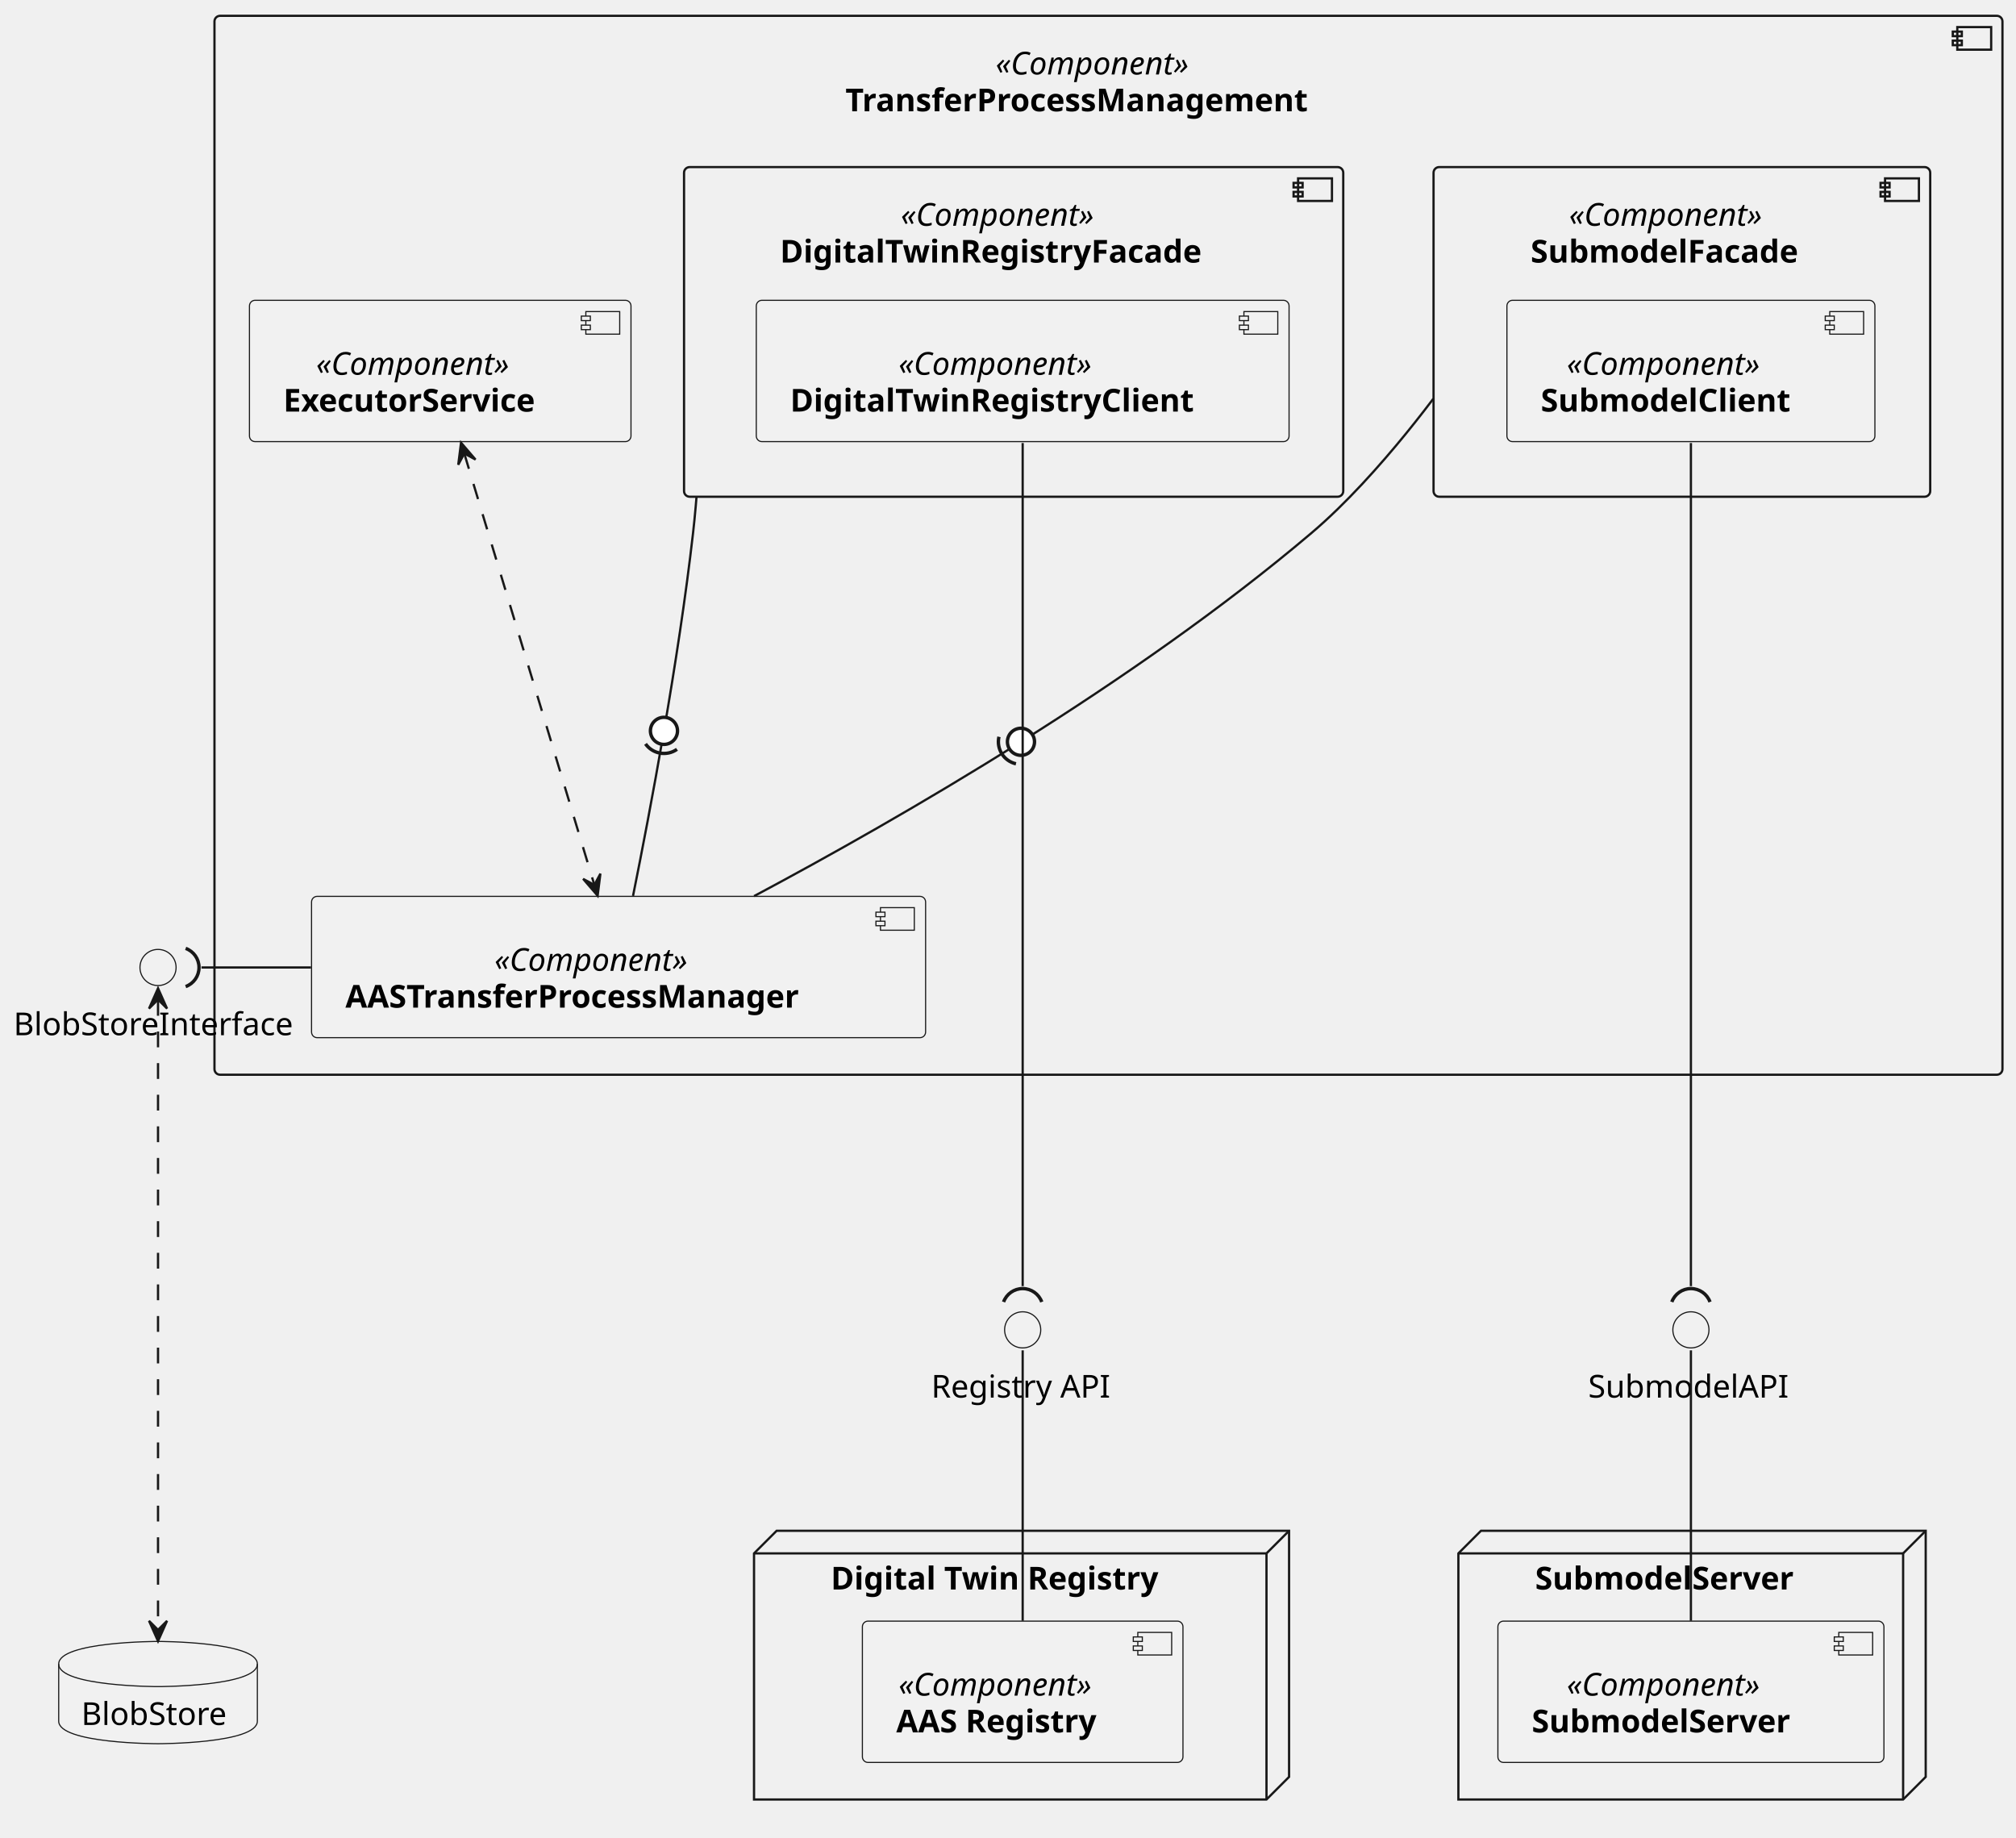
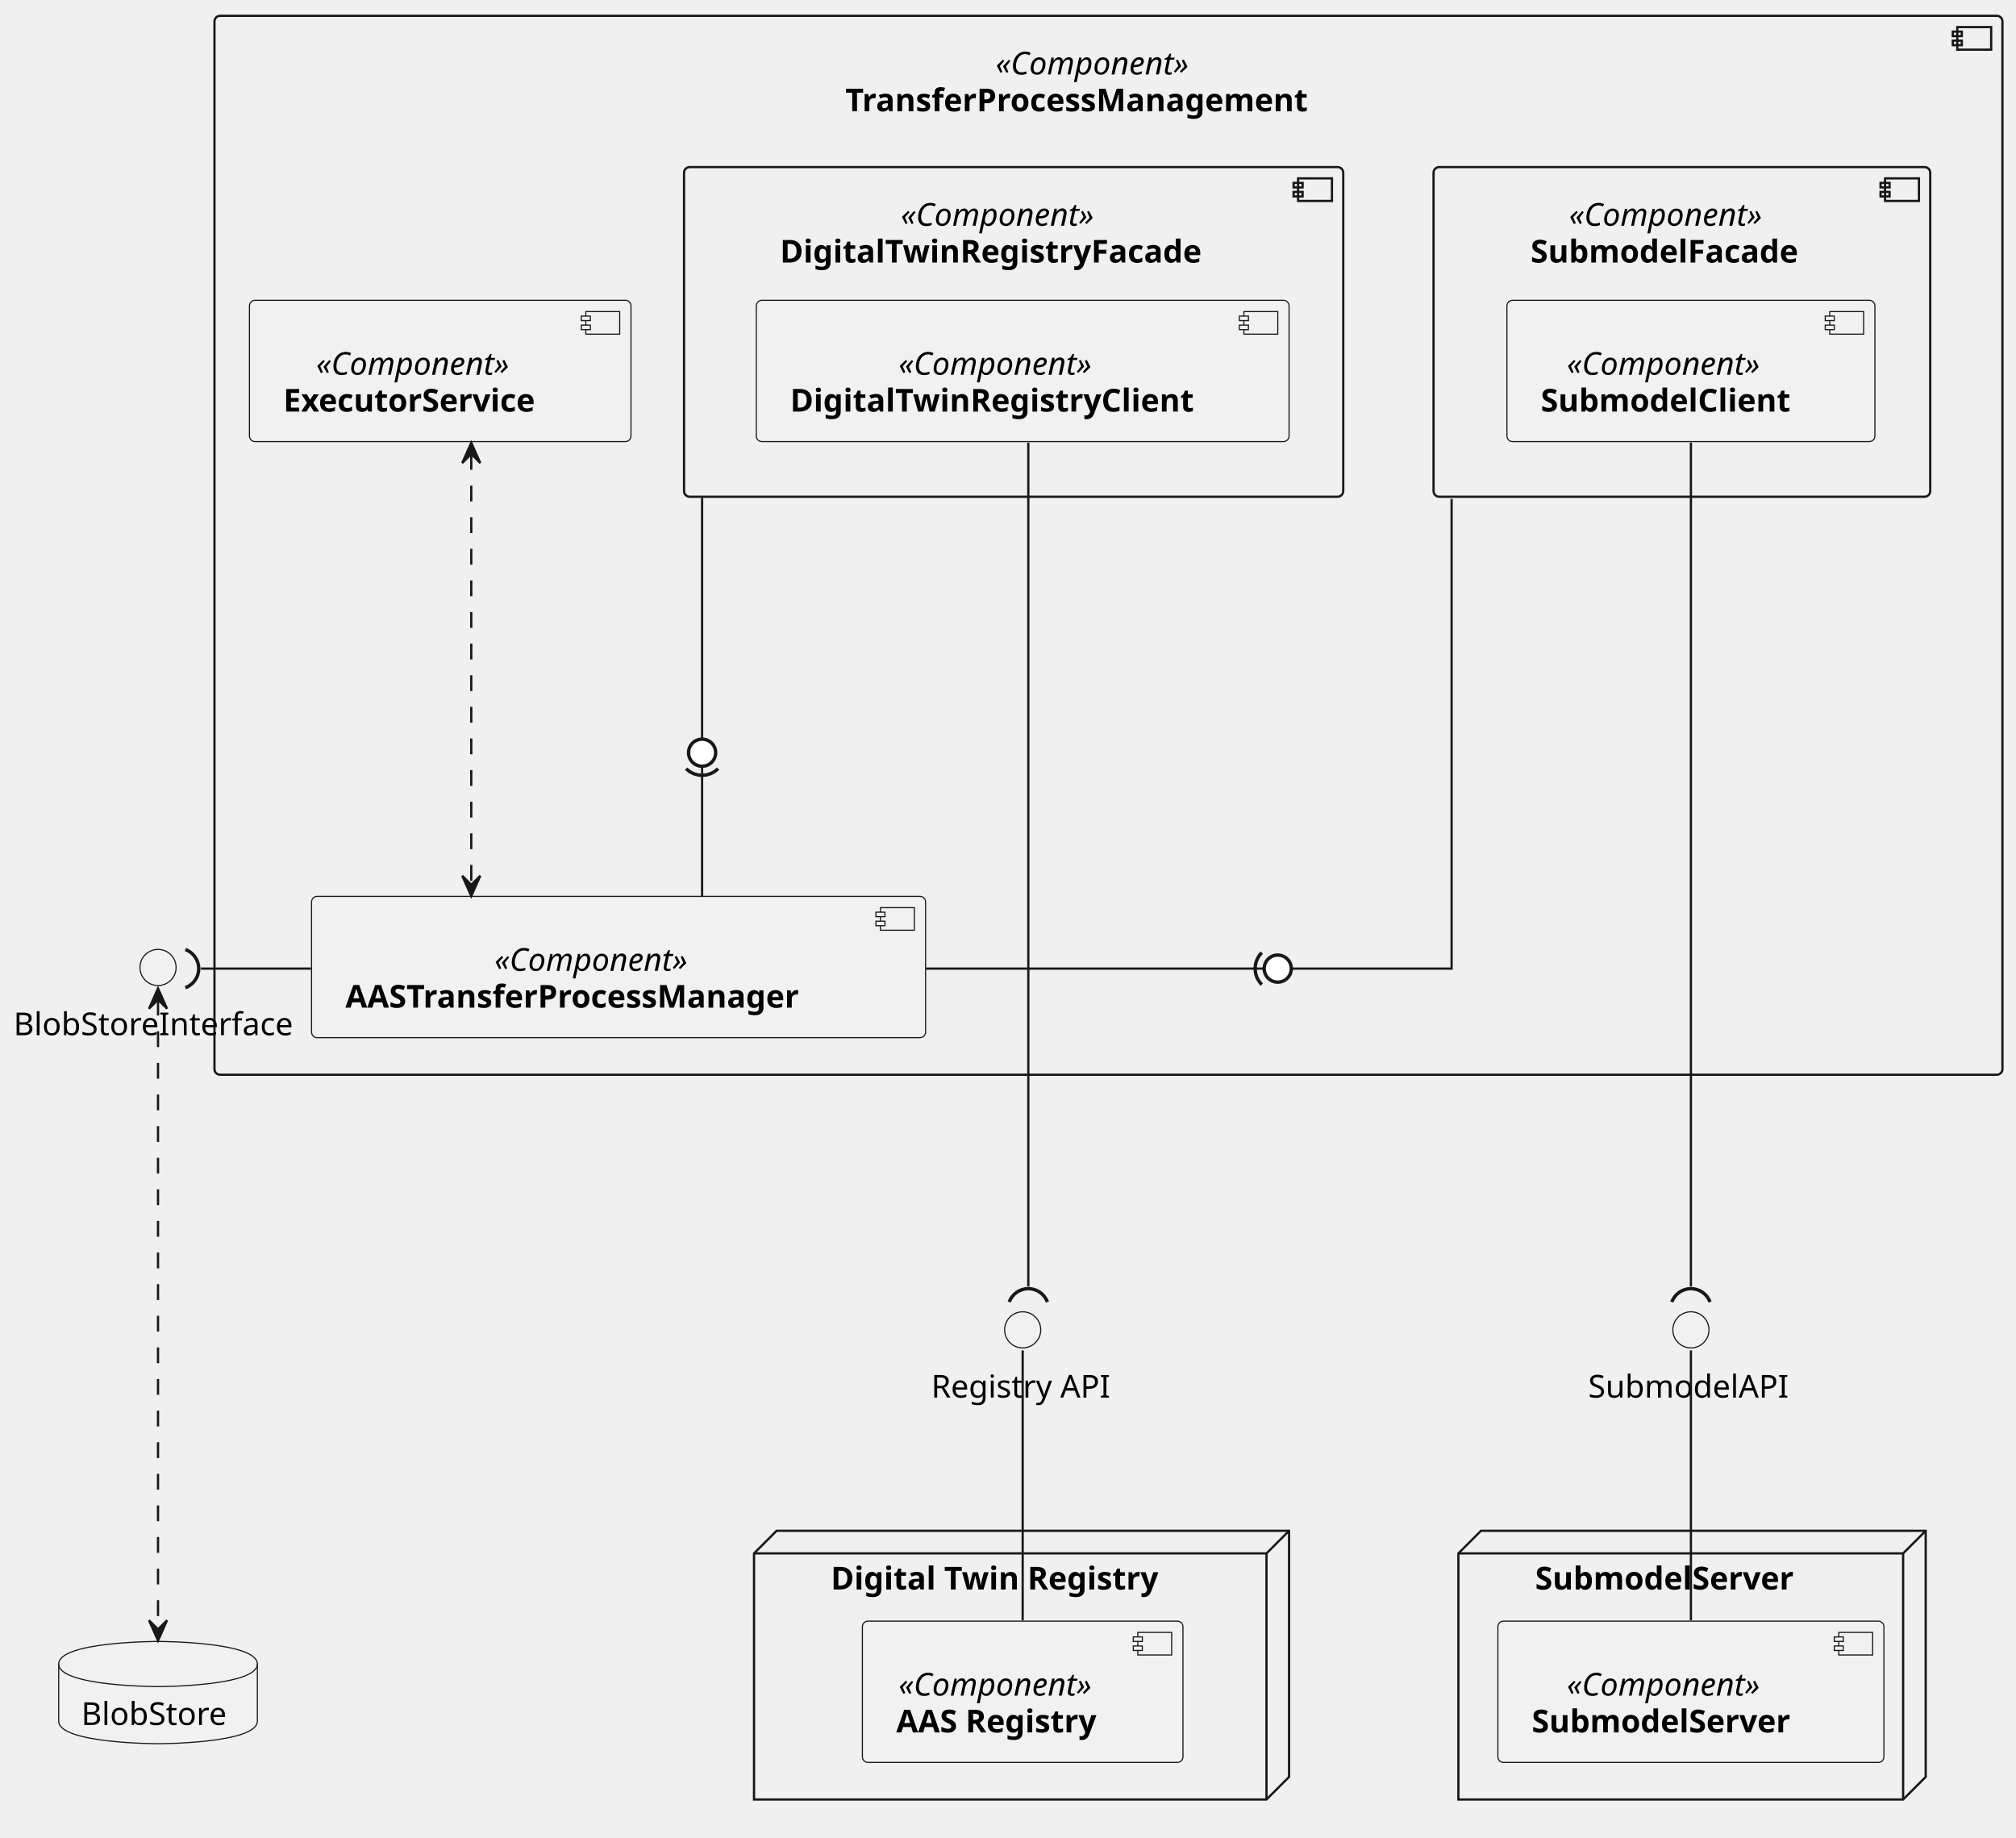
<svg xmlns="http://www.w3.org/2000/svg" contentStyleType="text/css" height="814px" preserveAspectRatio="none" style="width:893px;height:814px;background:#FFFFFF;" version="1.1" viewBox="0 0 893 814" width="893px" zoomAndPan="magnify">
  <defs />
  <g>
    <g id="cluster_TransferProcessManagement">
      <rect height="469" rx="2.5" ry="2.5" style="stroke:#181818;stroke-width:1.0;fill:none;" width="792" x="95" y="7" />
      <rect height="10" style="stroke:#181818;stroke-width:1.0;fill:none;" width="15" x="867" y="12" />
      <rect height="2" style="stroke:#181818;stroke-width:1.0;fill:none;" width="4" x="865" y="14" />
      <rect height="2" style="stroke:#181818;stroke-width:1.0;fill:none;" width="4" x="865" y="18" />
-       <text fill="#000000" font-family="sans-serif" font-size="14" font-style="italic" lengthAdjust="spacing" textLength="100" x="441" y="32.995">«Component»</text>
-       <text fill="#000000" font-family="sans-serif" font-size="14" font-weight="bold" lengthAdjust="spacing" textLength="233" x="374.5" y="49.292">TransferProcessManagement</text>
+       <text fill="#000000" font-family="&quot;Architects daughter&quot;" font-size="14" font-style="italic" lengthAdjust="spacing" textLength="100" x="441" y="32.995">«Component»</text>
+       <text fill="#000000" font-family="&quot;Architects daughter&quot;" font-size="14" font-weight="bold" lengthAdjust="spacing" textLength="233" x="374.5" y="49.292">TransferProcessManagement</text>
    </g>
    <g id="cluster_DTRFacade">
      <rect height="146" rx="2.5" ry="2.5" style="stroke:#181818;stroke-width:1.0;fill:none;" width="292" x="303" y="74" />
      <rect height="10" style="stroke:#181818;stroke-width:1.0;fill:none;" width="15" x="575" y="79" />
      <rect height="2" style="stroke:#181818;stroke-width:1.0;fill:none;" width="4" x="573" y="81" />
      <rect height="2" style="stroke:#181818;stroke-width:1.0;fill:none;" width="4" x="573" y="85" />
-       <text fill="#000000" font-family="sans-serif" font-size="14" font-style="italic" lengthAdjust="spacing" textLength="100" x="399" y="99.995">«Component»</text>
-       <text fill="#000000" font-family="sans-serif" font-size="14" font-weight="bold" lengthAdjust="spacing" textLength="207" x="345.5" y="116.292">DigitalTwinRegistryFacade</text>
+       <text fill="#000000" font-family="&quot;Architects daughter&quot;" font-size="14" font-style="italic" lengthAdjust="spacing" textLength="100" x="399" y="99.995">«Component»</text>
+       <text fill="#000000" font-family="&quot;Architects daughter&quot;" font-size="14" font-weight="bold" lengthAdjust="spacing" textLength="207" x="345.5" y="116.292">DigitalTwinRegistryFacade</text>
    </g>
    <g id="cluster_SubmodelFacade">
      <rect height="146" rx="2.5" ry="2.5" style="stroke:#181818;stroke-width:1.0;fill:none;" width="220" x="635" y="74" />
      <rect height="10" style="stroke:#181818;stroke-width:1.0;fill:none;" width="15" x="835" y="79" />
      <rect height="2" style="stroke:#181818;stroke-width:1.0;fill:none;" width="4" x="833" y="81" />
      <rect height="2" style="stroke:#181818;stroke-width:1.0;fill:none;" width="4" x="833" y="85" />
-       <text fill="#000000" font-family="sans-serif" font-size="14" font-style="italic" lengthAdjust="spacing" textLength="100" x="695" y="99.995">«Component»</text>
-       <text fill="#000000" font-family="sans-serif" font-size="14" font-weight="bold" lengthAdjust="spacing" textLength="134" x="678" y="116.292">SubmodelFacade</text>
+       <text fill="#000000" font-family="&quot;Architects daughter&quot;" font-size="14" font-style="italic" lengthAdjust="spacing" textLength="100" x="695" y="99.995">«Component»</text>
+       <text fill="#000000" font-family="&quot;Architects daughter&quot;" font-size="14" font-weight="bold" lengthAdjust="spacing" textLength="134" x="678" y="116.292">SubmodelFacade</text>
    </g>
    <g id="cluster_Digital Twin Registry">
      <polygon points="334,688,344,678,571,678,571,787,561,797,334,797,334,688" style="stroke:#181818;stroke-width:1.0;fill:none;" />
      <line style="stroke:#181818;stroke-width:1.0;fill:none;" x1="561" x2="571" y1="688" y2="678" />
      <line style="stroke:#181818;stroke-width:1.0;fill:none;" x1="334" x2="561" y1="688" y2="688" />
      <line style="stroke:#181818;stroke-width:1.0;fill:none;" x1="561" x2="561" y1="688" y2="797" />
-       <text fill="#000000" font-family="sans-serif" font-size="14" font-weight="bold" lengthAdjust="spacing" textLength="161" x="368" y="703.995">Digital Twin Registry</text>
+       <text fill="#000000" font-family="&quot;Architects daughter&quot;" font-size="14" font-weight="bold" lengthAdjust="spacing" textLength="161" x="368" y="703.995">Digital Twin Registry</text>
    </g>
    <g id="cluster_SubmodelServer">
      <polygon points="646,688,656,678,853,678,853,787,843,797,646,797,646,688" style="stroke:#181818;stroke-width:1.0;fill:none;" />
      <line style="stroke:#181818;stroke-width:1.0;fill:none;" x1="843" x2="853" y1="688" y2="678" />
      <line style="stroke:#181818;stroke-width:1.0;fill:none;" x1="646" x2="843" y1="688" y2="688" />
      <line style="stroke:#181818;stroke-width:1.0;fill:none;" x1="843" x2="843" y1="688" y2="797" />
-       <text fill="#000000" font-family="sans-serif" font-size="14" font-weight="bold" lengthAdjust="spacing" textLength="131" x="680" y="703.995">SubmodelServer</text>
+       <text fill="#000000" font-family="&quot;Architects daughter&quot;" font-size="14" font-weight="bold" lengthAdjust="spacing" textLength="131" x="680" y="703.995">SubmodelServer</text>
    </g>
    <g id="elem_TransferProcessManager">
      <rect fill="#F1F1F1" height="62.594" rx="2.5" ry="2.5" style="stroke:#181818;stroke-width:0.5;" width="272" x="138" y="397" />
      <rect fill="#F1F1F1" height="10" style="stroke:#181818;stroke-width:0.5;" width="15" x="390" y="402" />
      <rect fill="#F1F1F1" height="2" style="stroke:#181818;stroke-width:0.5;" width="4" x="388" y="404" />
      <rect fill="#F1F1F1" height="2" style="stroke:#181818;stroke-width:0.5;" width="4" x="388" y="408" />
-       <text fill="#000000" font-family="sans-serif" font-size="14" font-style="italic" lengthAdjust="spacing" textLength="100" x="219" y="429.995">«Component»</text>
-       <text fill="#000000" font-family="sans-serif" font-size="14" font-weight="bold" lengthAdjust="spacing" textLength="232" x="153" y="446.292">AASTransferProcessManager</text>
+       <text fill="#000000" font-family="&quot;Architects daughter&quot;" font-size="14" font-style="italic" lengthAdjust="spacing" textLength="100" x="219" y="429.995">«Component»</text>
+       <text fill="#000000" font-family="&quot;Architects daughter&quot;" font-size="14" font-weight="bold" lengthAdjust="spacing" textLength="232" x="153" y="446.292">AASTransferProcessManager</text>
    </g>
    <g id="elem_ExecutorService">
      <rect fill="#F1F1F1" height="62.594" rx="2.5" ry="2.5" style="stroke:#181818;stroke-width:0.5;" width="169" x="110.5" y="133" />
      <rect fill="#F1F1F1" height="10" style="stroke:#181818;stroke-width:0.5;" width="15" x="259.5" y="138" />
      <rect fill="#F1F1F1" height="2" style="stroke:#181818;stroke-width:0.5;" width="4" x="257.5" y="140" />
      <rect fill="#F1F1F1" height="2" style="stroke:#181818;stroke-width:0.5;" width="4" x="257.5" y="144" />
-       <text fill="#000000" font-family="sans-serif" font-size="14" font-style="italic" lengthAdjust="spacing" textLength="100" x="140" y="165.995">«Component»</text>
-       <text fill="#000000" font-family="sans-serif" font-size="14" font-weight="bold" lengthAdjust="spacing" textLength="129" x="125.5" y="182.292">ExecutorService</text>
+       <text fill="#000000" font-family="&quot;Architects daughter&quot;" font-size="14" font-style="italic" lengthAdjust="spacing" textLength="100" x="140" y="165.995">«Component»</text>
+       <text fill="#000000" font-family="&quot;Architects daughter&quot;" font-size="14" font-weight="bold" lengthAdjust="spacing" textLength="129" x="125.5" y="182.292">ExecutorService</text>
    </g>
    <g id="elem_DTRClient">
      <rect fill="#F1F1F1" height="62.594" rx="2.5" ry="2.5" style="stroke:#181818;stroke-width:0.5;" width="236" x="335" y="133" />
      <rect fill="#F1F1F1" height="10" style="stroke:#181818;stroke-width:0.5;" width="15" x="551" y="138" />
      <rect fill="#F1F1F1" height="2" style="stroke:#181818;stroke-width:0.5;" width="4" x="549" y="140" />
      <rect fill="#F1F1F1" height="2" style="stroke:#181818;stroke-width:0.5;" width="4" x="549" y="144" />
-       <text fill="#000000" font-family="sans-serif" font-size="14" font-style="italic" lengthAdjust="spacing" textLength="100" x="398" y="165.995">«Component»</text>
-       <text fill="#000000" font-family="sans-serif" font-size="14" font-weight="bold" lengthAdjust="spacing" textLength="196" x="350" y="182.292">DigitalTwinRegistryClient</text>
+       <text fill="#000000" font-family="&quot;Architects daughter&quot;" font-size="14" font-style="italic" lengthAdjust="spacing" textLength="100" x="398" y="165.995">«Component»</text>
+       <text fill="#000000" font-family="&quot;Architects daughter&quot;" font-size="14" font-weight="bold" lengthAdjust="spacing" textLength="196" x="350" y="182.292">DigitalTwinRegistryClient</text>
    </g>
    <g id="elem_SubmodelClient">
      <rect fill="#F1F1F1" height="62.594" rx="2.5" ry="2.5" style="stroke:#181818;stroke-width:0.5;" width="163" x="667.5" y="133" />
      <rect fill="#F1F1F1" height="10" style="stroke:#181818;stroke-width:0.5;" width="15" x="810.5" y="138" />
      <rect fill="#F1F1F1" height="2" style="stroke:#181818;stroke-width:0.5;" width="4" x="808.5" y="140" />
      <rect fill="#F1F1F1" height="2" style="stroke:#181818;stroke-width:0.5;" width="4" x="808.5" y="144" />
-       <text fill="#000000" font-family="sans-serif" font-size="14" font-style="italic" lengthAdjust="spacing" textLength="100" x="694" y="165.995">«Component»</text>
-       <text fill="#000000" font-family="sans-serif" font-size="14" font-weight="bold" lengthAdjust="spacing" textLength="123" x="682.5" y="182.292">SubmodelClient</text>
+       <text fill="#000000" font-family="&quot;Architects daughter&quot;" font-size="14" font-style="italic" lengthAdjust="spacing" textLength="100" x="694" y="165.995">«Component»</text>
+       <text fill="#000000" font-family="&quot;Architects daughter&quot;" font-size="14" font-weight="bold" lengthAdjust="spacing" textLength="123" x="682.5" y="182.292">SubmodelClient</text>
    </g>
    <g id="elem_AASR">
      <rect fill="#F1F1F1" height="62.594" rx="2.5" ry="2.5" style="stroke:#181818;stroke-width:0.5;" width="142" x="382" y="718" />
      <rect fill="#F1F1F1" height="10" style="stroke:#181818;stroke-width:0.5;" width="15" x="504" y="723" />
      <rect fill="#F1F1F1" height="2" style="stroke:#181818;stroke-width:0.5;" width="4" x="502" y="725" />
      <rect fill="#F1F1F1" height="2" style="stroke:#181818;stroke-width:0.5;" width="4" x="502" y="729" />
-       <text fill="#000000" font-family="sans-serif" font-size="14" font-style="italic" lengthAdjust="spacing" textLength="100" x="398" y="750.995">«Component»</text>
-       <text fill="#000000" font-family="sans-serif" font-size="14" font-weight="bold" lengthAdjust="spacing" textLength="102" x="397" y="767.292">AAS Registry</text>
+       <text fill="#000000" font-family="&quot;Architects daughter&quot;" font-size="14" font-style="italic" lengthAdjust="spacing" textLength="100" x="398" y="750.995">«Component»</text>
+       <text fill="#000000" font-family="&quot;Architects daughter&quot;" font-size="14" font-weight="bold" lengthAdjust="spacing" textLength="102" x="397" y="767.292">AAS Registry</text>
    </g>
    <g id="elem_SMS">
      <rect fill="#F1F1F1" height="62.594" rx="2.5" ry="2.5" style="stroke:#181818;stroke-width:0.5;" width="171" x="663.5" y="718" />
      <rect fill="#F1F1F1" height="10" style="stroke:#181818;stroke-width:0.5;" width="15" x="814.5" y="723" />
      <rect fill="#F1F1F1" height="2" style="stroke:#181818;stroke-width:0.5;" width="4" x="812.5" y="725" />
      <rect fill="#F1F1F1" height="2" style="stroke:#181818;stroke-width:0.5;" width="4" x="812.5" y="729" />
-       <text fill="#000000" font-family="sans-serif" font-size="14" font-style="italic" lengthAdjust="spacing" textLength="100" x="694" y="750.995">«Component»</text>
-       <text fill="#000000" font-family="sans-serif" font-size="14" font-weight="bold" lengthAdjust="spacing" textLength="131" x="678.5" y="767.292">SubmodelServer</text>
+       <text fill="#000000" font-family="&quot;Architects daughter&quot;" font-size="14" font-style="italic" lengthAdjust="spacing" textLength="100" x="694" y="750.995">«Component»</text>
+       <text fill="#000000" font-family="&quot;Architects daughter&quot;" font-size="14" font-weight="bold" lengthAdjust="spacing" textLength="131" x="678.5" y="767.292">SubmodelServer</text>
    </g>
    <g id="elem_RegAPI">
      <ellipse cx="453" cy="589" fill="#F1F1F1" rx="8" ry="8" style="stroke:#181818;stroke-width:0.5;" />
-       <text fill="#000000" font-family="sans-serif" font-size="14" lengthAdjust="spacing" textLength="81" x="412.5" y="618.995">Registry API</text>
+       <text fill="#000000" font-family="&quot;Architects daughter&quot;" font-size="14" lengthAdjust="spacing" textLength="81" x="412.5" y="618.995">Registry API</text>
    </g>
    <g id="elem_SMSAPI">
      <ellipse cx="749" cy="589" fill="#F1F1F1" rx="8" ry="8" style="stroke:#181818;stroke-width:0.5;" />
-       <text fill="#000000" font-family="sans-serif" font-size="14" lengthAdjust="spacing" textLength="91" x="703.5" y="618.995">SubmodelAPI</text>
+       <text fill="#000000" font-family="&quot;Architects daughter&quot;" font-size="14" lengthAdjust="spacing" textLength="91" x="703.5" y="618.995">SubmodelAPI</text>
    </g>
    <g id="elem_BlobStore">
      <path d="M26,737 C26,727 70,727 70,727 C70,727 114,727 114,737 L114,762.297 C114,772.297 70,772.297 70,772.297 C70,772.297 26,772.297 26,762.297 L26,737 " fill="#F1F1F1" style="stroke:#181818;stroke-width:0.5;" />
      <path d="M26,737 C26,747 70,747 70,747 C70,747 114,747 114,737 " fill="none" style="stroke:#181818;stroke-width:0.5;" />
-       <text fill="#000000" font-family="sans-serif" font-size="14" lengthAdjust="spacing" textLength="68" x="36" y="763.995">BlobStore</text>
+       <text fill="#000000" font-family="&quot;Architects daughter&quot;" font-size="14" lengthAdjust="spacing" textLength="68" x="36" y="763.995">BlobStore</text>
    </g>
    <g id="elem_BlobStoreInterface">
      <ellipse cx="70" cy="428.5" fill="#F1F1F1" rx="8" ry="8" style="stroke:#181818;stroke-width:0.5;" />
-       <text fill="#000000" font-family="sans-serif" font-size="14" lengthAdjust="spacing" textLength="128" x="6" y="458.495">BlobStoreInterface</text>
+       <text fill="#000000" font-family="&quot;Architects daughter&quot;" font-size="14" lengthAdjust="spacing" textLength="128" x="6" y="458.495">BlobStoreInterface</text>
    </g>
    <g id="link_DTRFacade_TransferProcessManager">
-       <path d="M308.502,220.336 C308.492,220.459 308.482,220.582 308.472,220.705 C308.452,220.952 308.432,221.198 308.412,221.445 C308.331,222.43 308.247,223.415 308.161,224.398 C307.817,228.328 307.431,232.224 307,236 C300.48,293.15 288,359.12 280.4,396.81 " fill="none" id="DTRFacade-TransferProcessManager" style="stroke:#181818;stroke-width:1.0;" />
-       <path d="M285.936,329.47 A10,10 0 0 0 299.873 331.872" fill="none" style="stroke:#181818;stroke-width:1.5;" />
-       <ellipse cx="294.105" cy="323.702" fill="#FFFFFF" rx="6" ry="6" style="stroke:#181818;stroke-width:1.5;" />
+       <path d="M311,220.511 C311,221.821 311,223.147 311,224.488 C311,235.209 311,246.844 311,258.938 C311,307.312 311,363.03 311,397 " fill="none" id="DTRFacade-TransferProcessManager" style="stroke:#181818;stroke-width:1.0;" />
+       <path d="M303.929,340.442 A10,10 0 0 0 318.071 340.442" fill="none" style="stroke:#181818;stroke-width:1.5;" />
+       <ellipse cx="311" cy="333.371" fill="#FFFFFF" rx="6" ry="6" style="stroke:#181818;stroke-width:1.5;" />
    </g>
    <g id="link_SubmodelFacade_TransferProcessManager">
-       <path d="M634.902,176.579 C634.841,176.66 634.779,176.742 634.718,176.824 C634.47,177.151 634.218,177.484 633.961,177.823 C632.933,179.177 631.83,180.617 630.657,182.13 C628.311,185.155 625.688,188.472 622.837,191.972 C611.438,205.975 596.41,222.925 581,236 C502.44,302.65 398.54,362.5 334.01,396.9 " fill="none" id="SubmodelFacade-TransferProcessManager" style="stroke:#181818;stroke-width:1.0;" />
-       <path d="M442.493,326.324 A10,10 0 0 0 450.024 338.294" fill="none" style="stroke:#181818;stroke-width:1.5;" />
-       <ellipse cx="452.244" cy="328.544" fill="#FFFFFF" rx="6" ry="6" style="stroke:#181818;stroke-width:1.5;" />
+       <path d="M643,220.998 C643,224.375 643,227.853 643,231.414 C643,238.538 643,245.999 643,253.678 C643,269.035 643,285.262 643,301.397 C643,365.938 643,429 643,429 C643,429 515.26,429 410.09,429 " fill="none" id="SubmodelFacade-TransferProcessManager" style="stroke:#181818;stroke-width:1.0;" />
+       <path d="M558.913,421.929 A10,10 0 0 0 558.913 436.071" fill="none" style="stroke:#181818;stroke-width:1.5;" />
+       <ellipse cx="565.984" cy="429" fill="#FFFFFF" rx="6" ry="6" style="stroke:#181818;stroke-width:1.5;" />
    </g>
    <g id="link_ExecutorService_TransferProcessManager">
-       <path d="M205.68,200.93 C220.75,250.89 248.08,341.54 263.21,391.7 " fill="none" id="ExecutorService-TransferProcessManager" style="stroke:#181818;stroke-width:1.0;stroke-dasharray:7.0,7.0;" />
-       <polygon fill="#181818" points="264.72,396.72,265.952,386.949,263.277,391.933,258.292,389.258,264.72,396.72" style="stroke:#181818;stroke-width:1.0;" />
-       <polygon fill="#181818" points="204.22,196.07,202.98,205.84,205.659,200.858,210.642,203.537,204.22,196.07" style="stroke:#181818;stroke-width:1.0;" />
+       <path d="M208.75,201.08 C208.75,201.08 208.75,391.88 208.75,391.88 " fill="none" id="ExecutorService-TransferProcessManager" style="stroke:#181818;stroke-width:1.0;stroke-dasharray:7.0,7.0;" />
+       <polygon fill="#181818" points="208.75,396.88,212.75,387.88,208.75,391.88,204.75,387.88,208.75,396.88" style="stroke:#181818;stroke-width:1.0;" />
+       <polygon fill="#181818" points="208.75,196.08,204.75,205.08,208.75,201.08,212.75,205.08,208.75,196.08" style="stroke:#181818;stroke-width:1.0;" />
    </g>
    <g id="link_RegAPI_AASR">
-       <path d="M453,598.08 C453,619.84 453,680.57 453,717.88 " fill="none" id="RegAPI-AASR" style="stroke:#181818;stroke-width:1.0;" />
+       <path d="M453,598.09 C453,620.7 453,680.36 453,717.68 " fill="none" id="RegAPI-AASR" style="stroke:#181818;stroke-width:1.0;" />
    </g>
    <g id="link_DTRClient_RegAPI">
-       <path d="M453,196.23 C453,278.81 453,503.75 453,569.64 " fill="none" id="DTRClient-to-RegAPI" style="stroke:#181818;stroke-width:1.0;" />
-       <path d="M461.457,576.642 A9,9 0 0 0 444.543 576.642" fill="none" style="stroke:#181818;stroke-width:1.5;" />
+       <path d="M455.5,196.06 C455.5,196.06 455.5,569.75 455.5,569.75 " fill="none" id="DTRClient-to-RegAPI" style="stroke:#181818;stroke-width:1.0;" />
+       <path d="M463.957,576.672 A9,9 0 0 0 447.043 576.672" fill="none" style="stroke:#181818;stroke-width:1.5;" />
    </g>
    <g id="link_SMSAPI_SMS">
-       <path d="M749,598.08 C749,619.84 749,680.57 749,717.88 " fill="none" id="SMSAPI-SMS" style="stroke:#181818;stroke-width:1.0;" />
+       <path d="M749,598.09 C749,620.7 749,680.36 749,717.68 " fill="none" id="SMSAPI-SMS" style="stroke:#181818;stroke-width:1.0;" />
    </g>
    <g id="link_SubmodelClient_SMSAPI">
-       <path d="M749,196.23 C749,278.81 749,503.75 749,569.64 " fill="none" id="SubmodelClient-to-SMSAPI" style="stroke:#181818;stroke-width:1.0;" />
-       <path d="M757.457,576.642 A9,9 0 0 0 740.543 576.642" fill="none" style="stroke:#181818;stroke-width:1.5;" />
+       <path d="M749,196.06 C749,196.06 749,569.75 749,569.75 " fill="none" id="SubmodelClient-to-SMSAPI" style="stroke:#181818;stroke-width:1.0;" />
+       <path d="M757.457,576.672 A9,9 0 0 0 740.543 576.672" fill="none" style="stroke:#181818;stroke-width:1.5;" />
    </g>
    <g id="link_BlobStoreInterface_TransferProcessManager">
-       <path d="M89.24,428.5 C105.41,428.5 121.59,428.5 137.77,428.5 " fill="none" id="BlobStoreInterface-backto-TransferProcessManager" style="stroke:#181818;stroke-width:1.0;" />
-       <path d="M82.238,436.957 A9,9 0 0 0 82.238 420.043" fill="none" style="stroke:#181818;stroke-width:1.5;" />
+       <path d="M89.03,429 C89.03,429 137.76,429 137.76,429 " fill="none" id="BlobStoreInterface-backto-TransferProcessManager" style="stroke:#181818;stroke-width:1.0;" />
+       <path d="M82.108,437.457 A9,9 0 0 0 82.108 420.543" fill="none" style="stroke:#181818;stroke-width:1.5;" />
    </g>
    <g id="link_BlobStoreInterface_BlobStore">
-       <path d="M70,442.87 C70,491.03 70,656.28 70,721.61 " fill="none" id="BlobStoreInterface-BlobStore" style="stroke:#181818;stroke-width:1.0;stroke-dasharray:7.0,7.0;" />
-       <polygon fill="#181818" points="70,726.88,74,717.88,70,721.88,66,717.88,70,726.88" style="stroke:#181818;stroke-width:1.0;" />
-       <polygon fill="#181818" points="70,437.71,66,446.71,70,442.71,74,446.71,70,437.71" style="stroke:#181818;stroke-width:1.0;" />
+       <path d="M70,442.76 C70,442.76 70,721.64 70,721.64 " fill="none" id="BlobStoreInterface-BlobStore" style="stroke:#181818;stroke-width:1.0;stroke-dasharray:7.0,7.0;" />
+       <polygon fill="#181818" points="70,726.64,74,717.64,70,721.64,66,717.64,70,726.64" style="stroke:#181818;stroke-width:1.0;" />
+       <polygon fill="#181818" points="70,437.76,66,446.76,70,442.76,74,446.76,70,437.76" style="stroke:#181818;stroke-width:1.0;" />
    </g>
  </g>
</svg>
